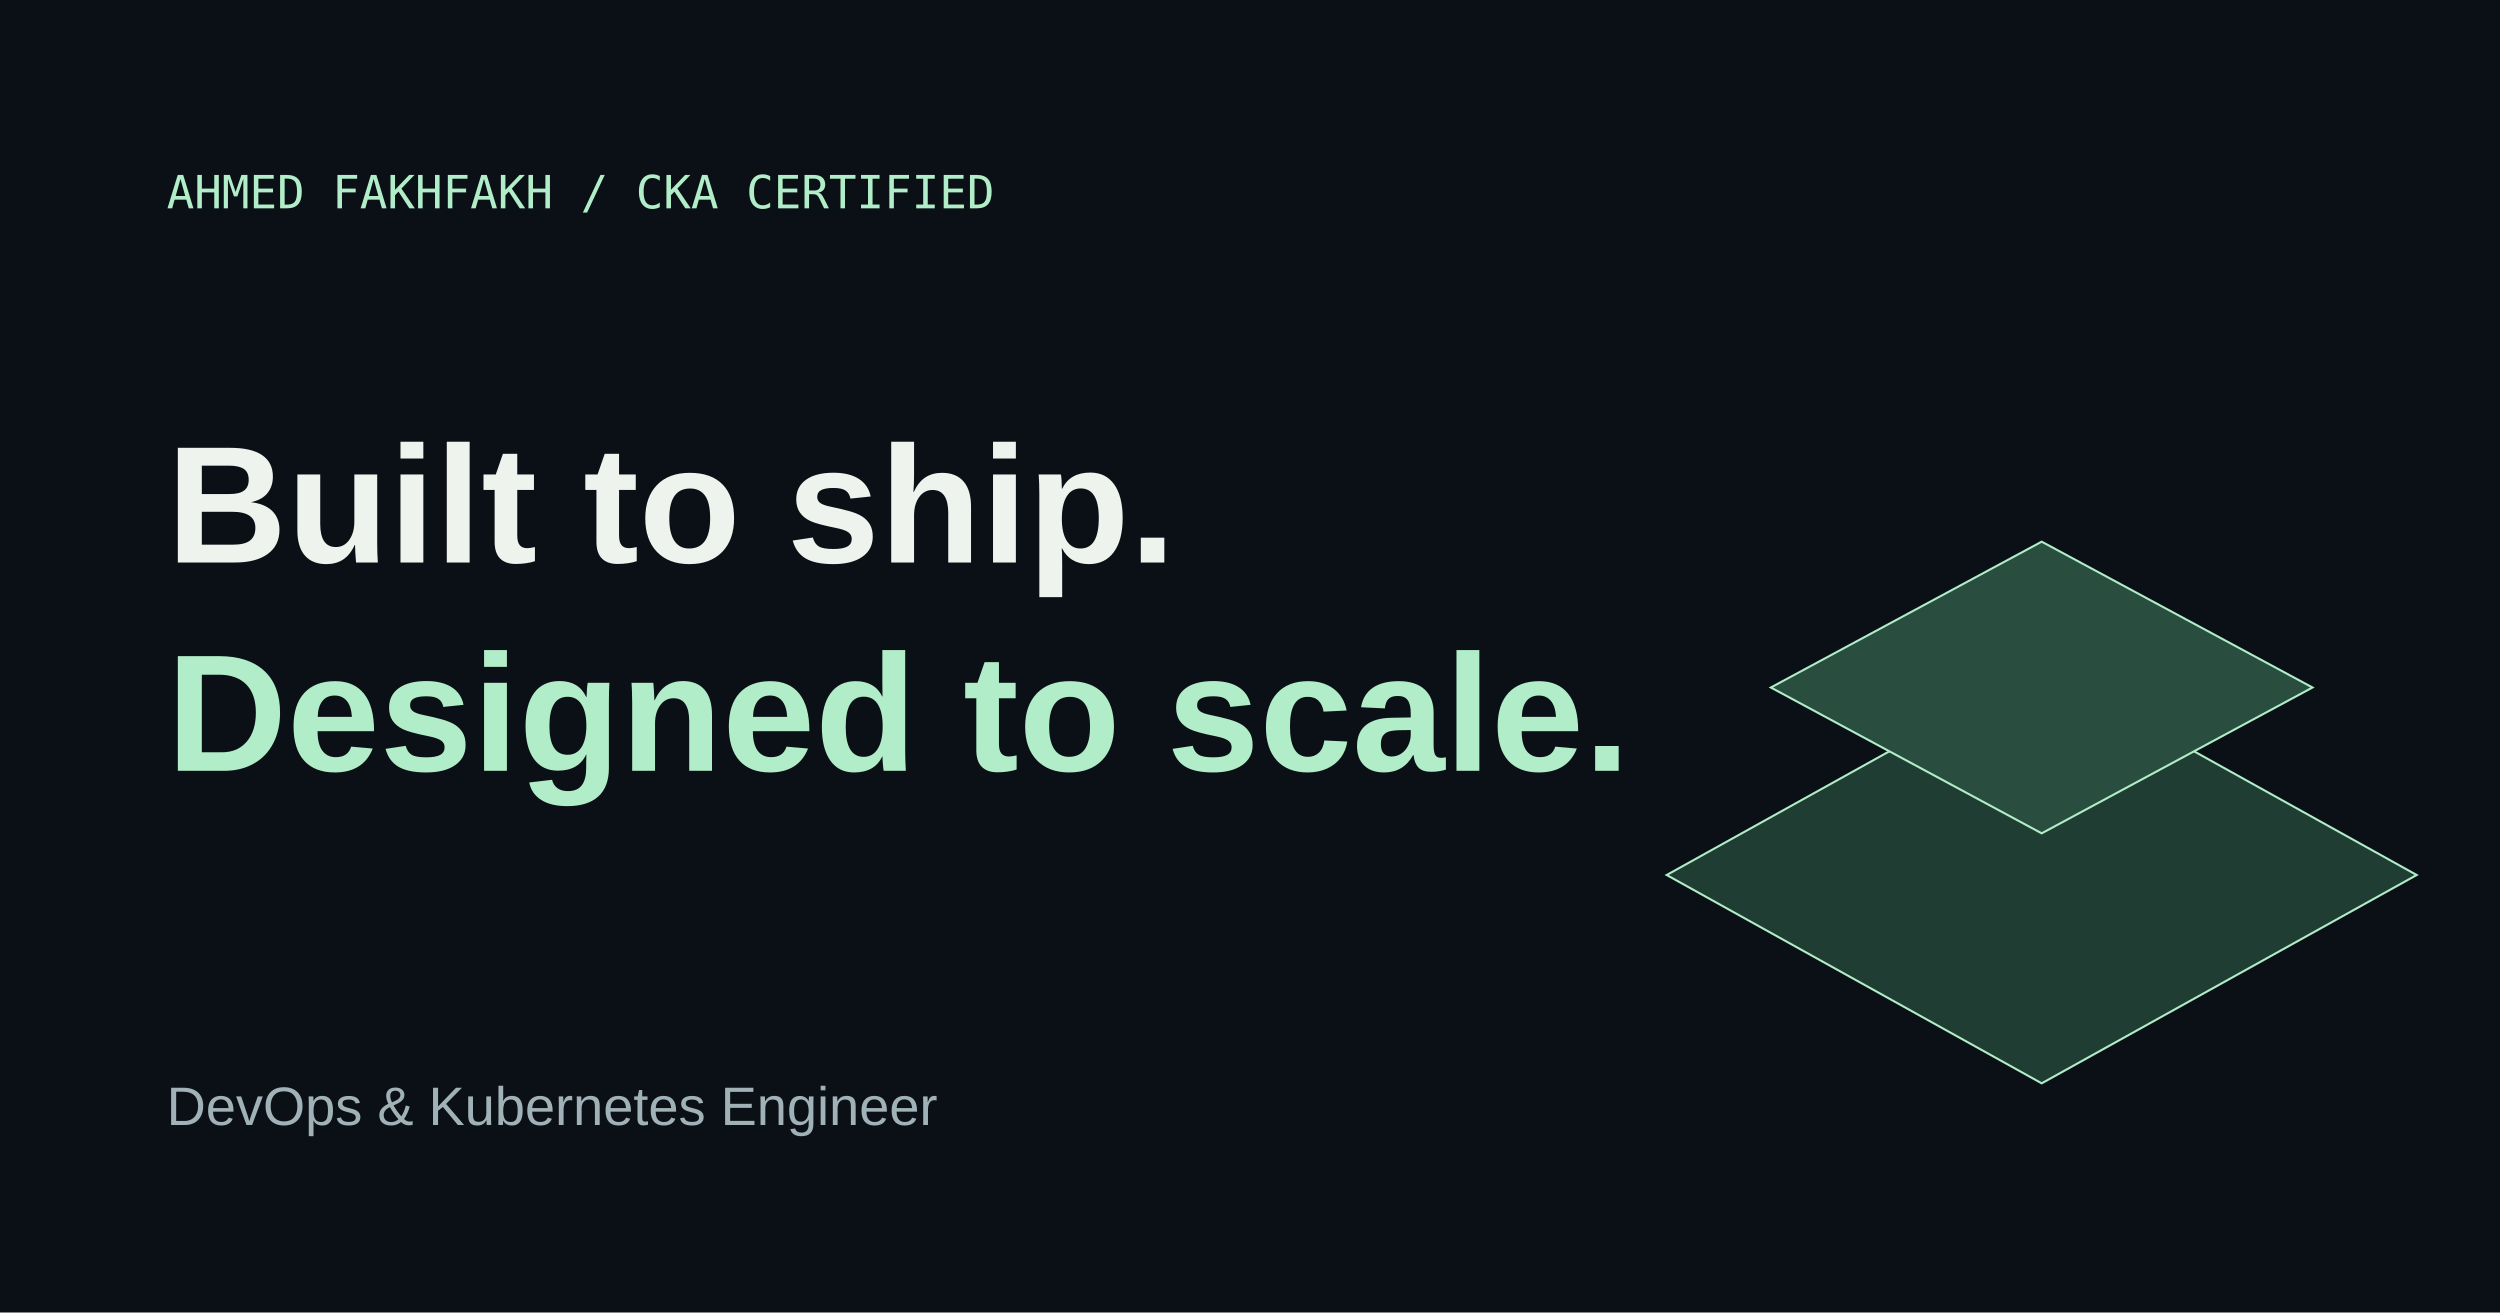
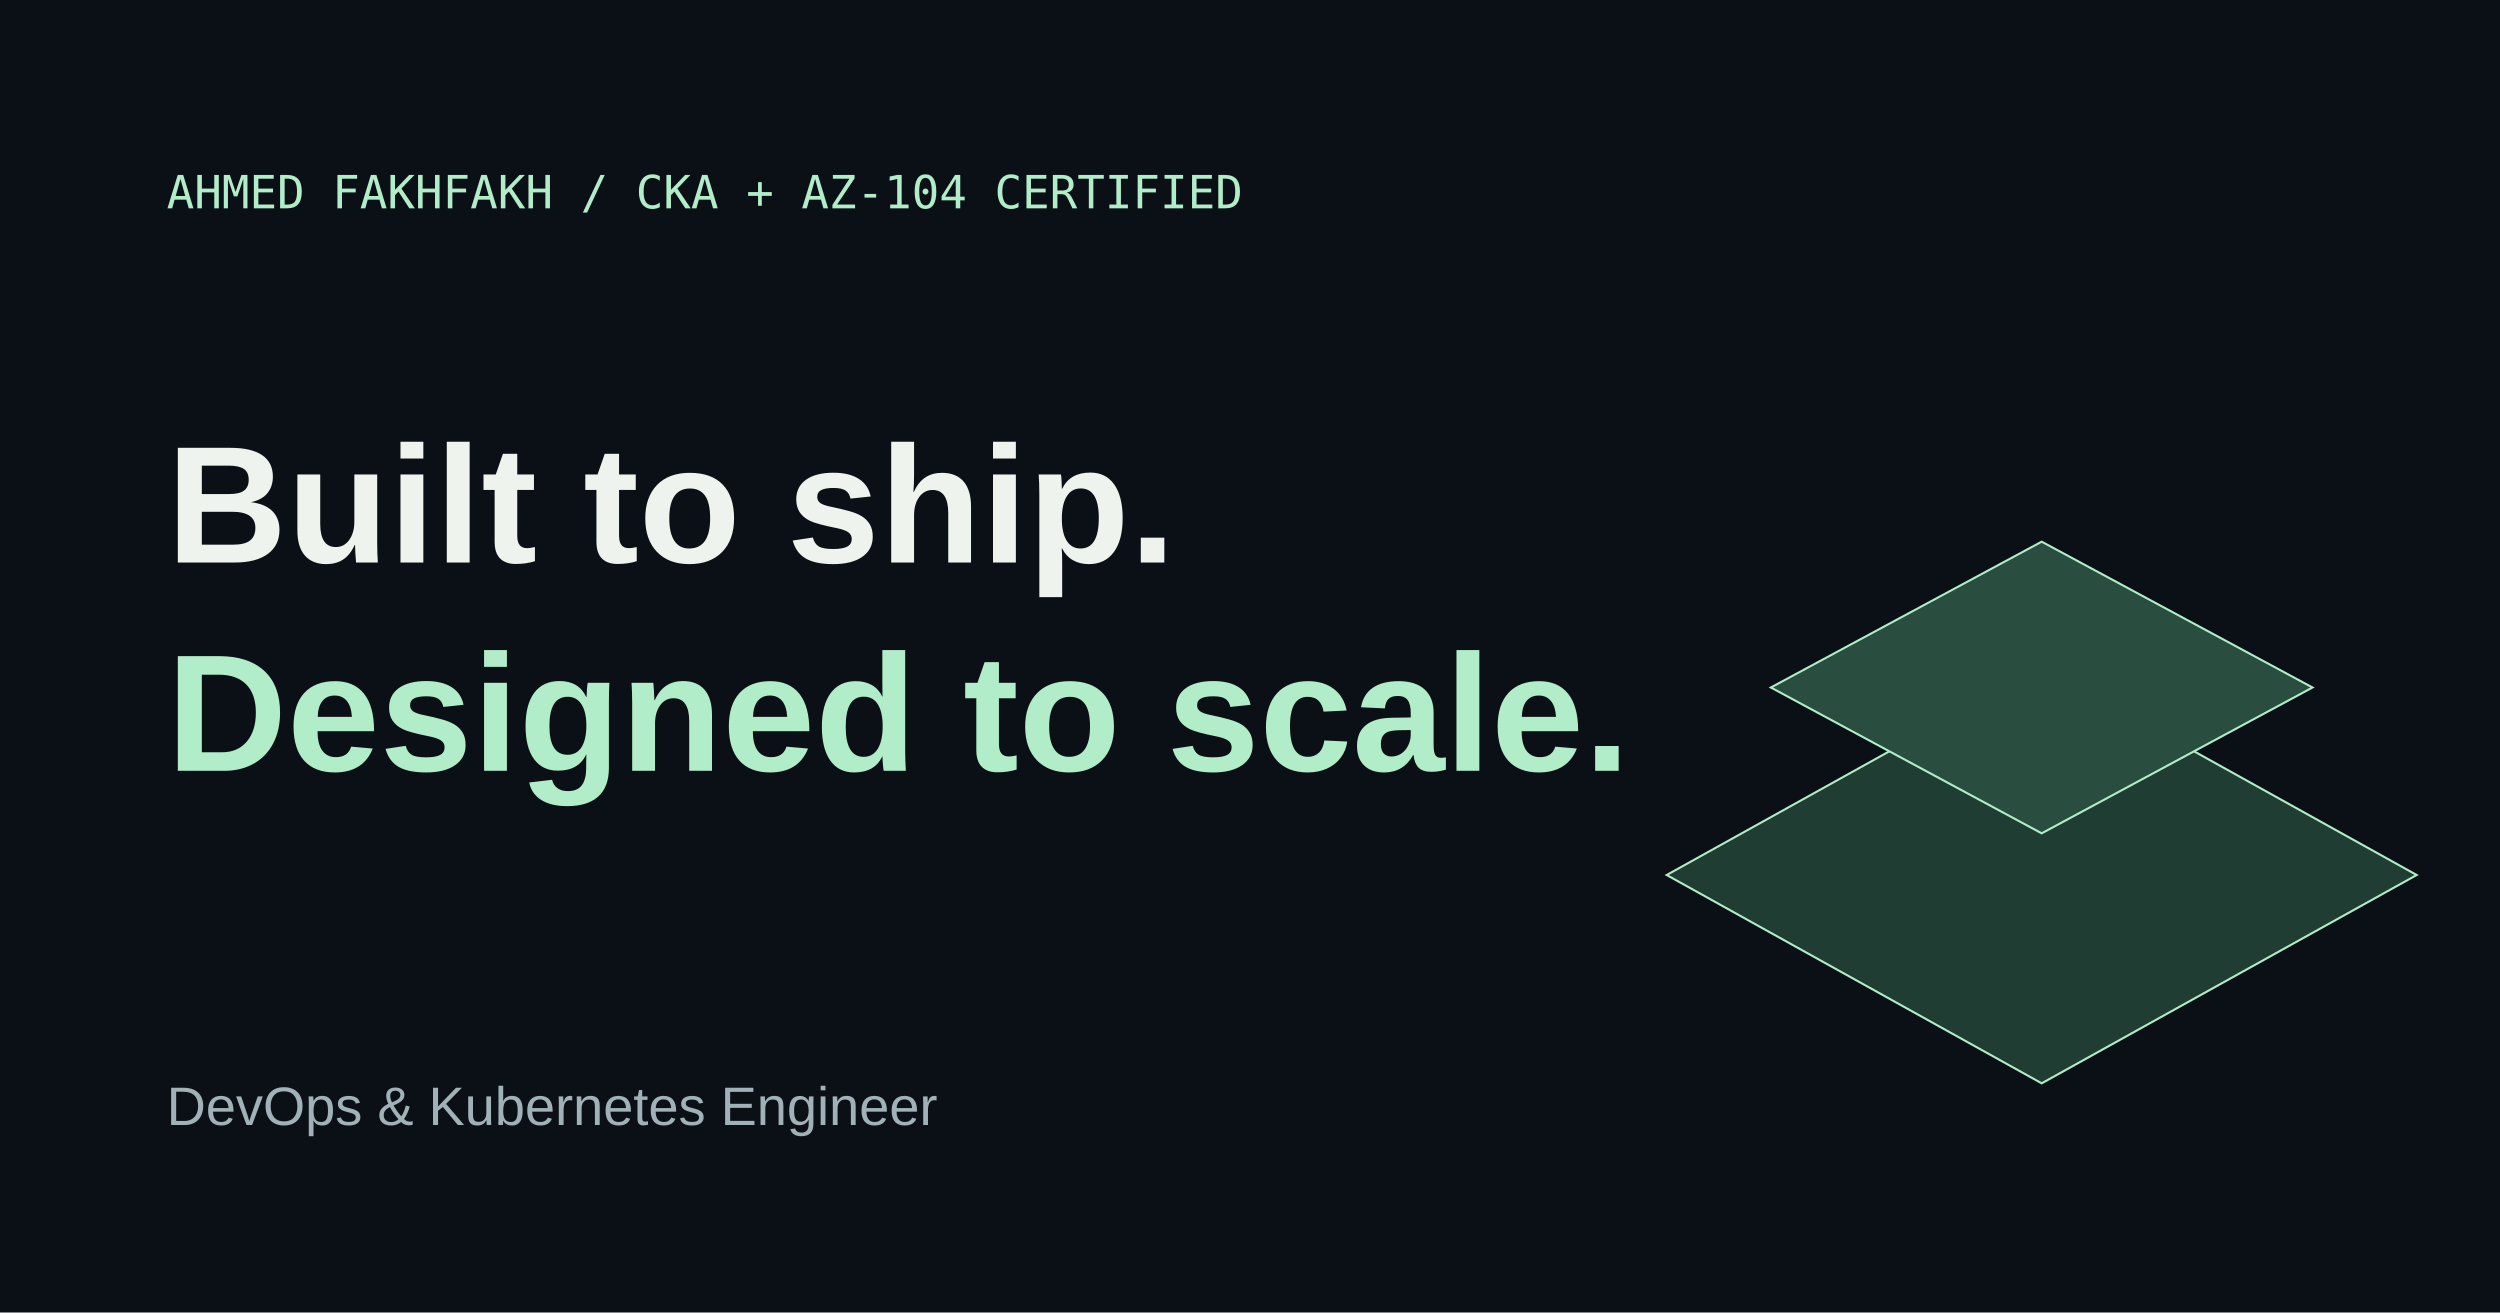
<svg xmlns="http://www.w3.org/2000/svg" width="1200" height="630" viewBox="0 0 1200 630">
  <rect width="1200" height="630" fill="#0a1015" />
  <path d="M800 420l180-100 180 100-180 100Z" fill="#203d34" stroke="#b1edc8" />
  <path d="M850 330l130-70 130 70-130 70Z" fill="#294e40" stroke="#b1edc8" />
-   <text x="80" y="100" fill="#b1edc8" font-family="monospace" font-size="22">AHMED FAKHFAKH / CKA CERTIFIED</text>
+   <text x="80" y="100" fill="#b1edc8" font-family="monospace" font-size="22">AHMED FAKHFAKH / CKA + AZ-104 CERTIFIED</text>
  <text x="80" y="270" fill="#eef3ed" font-family="Arial,sans-serif" font-weight="700" font-size="80">Built to ship.</text>
  <text x="80" y="370" fill="#b1edc8" font-family="Arial,sans-serif" font-weight="700" font-size="80">Designed to scale.</text>
  <text x="80" y="540" fill="#a0b1b7" font-family="Arial,sans-serif" font-size="26">DevOps &amp; Kubernetes Engineer</text>
</svg>
